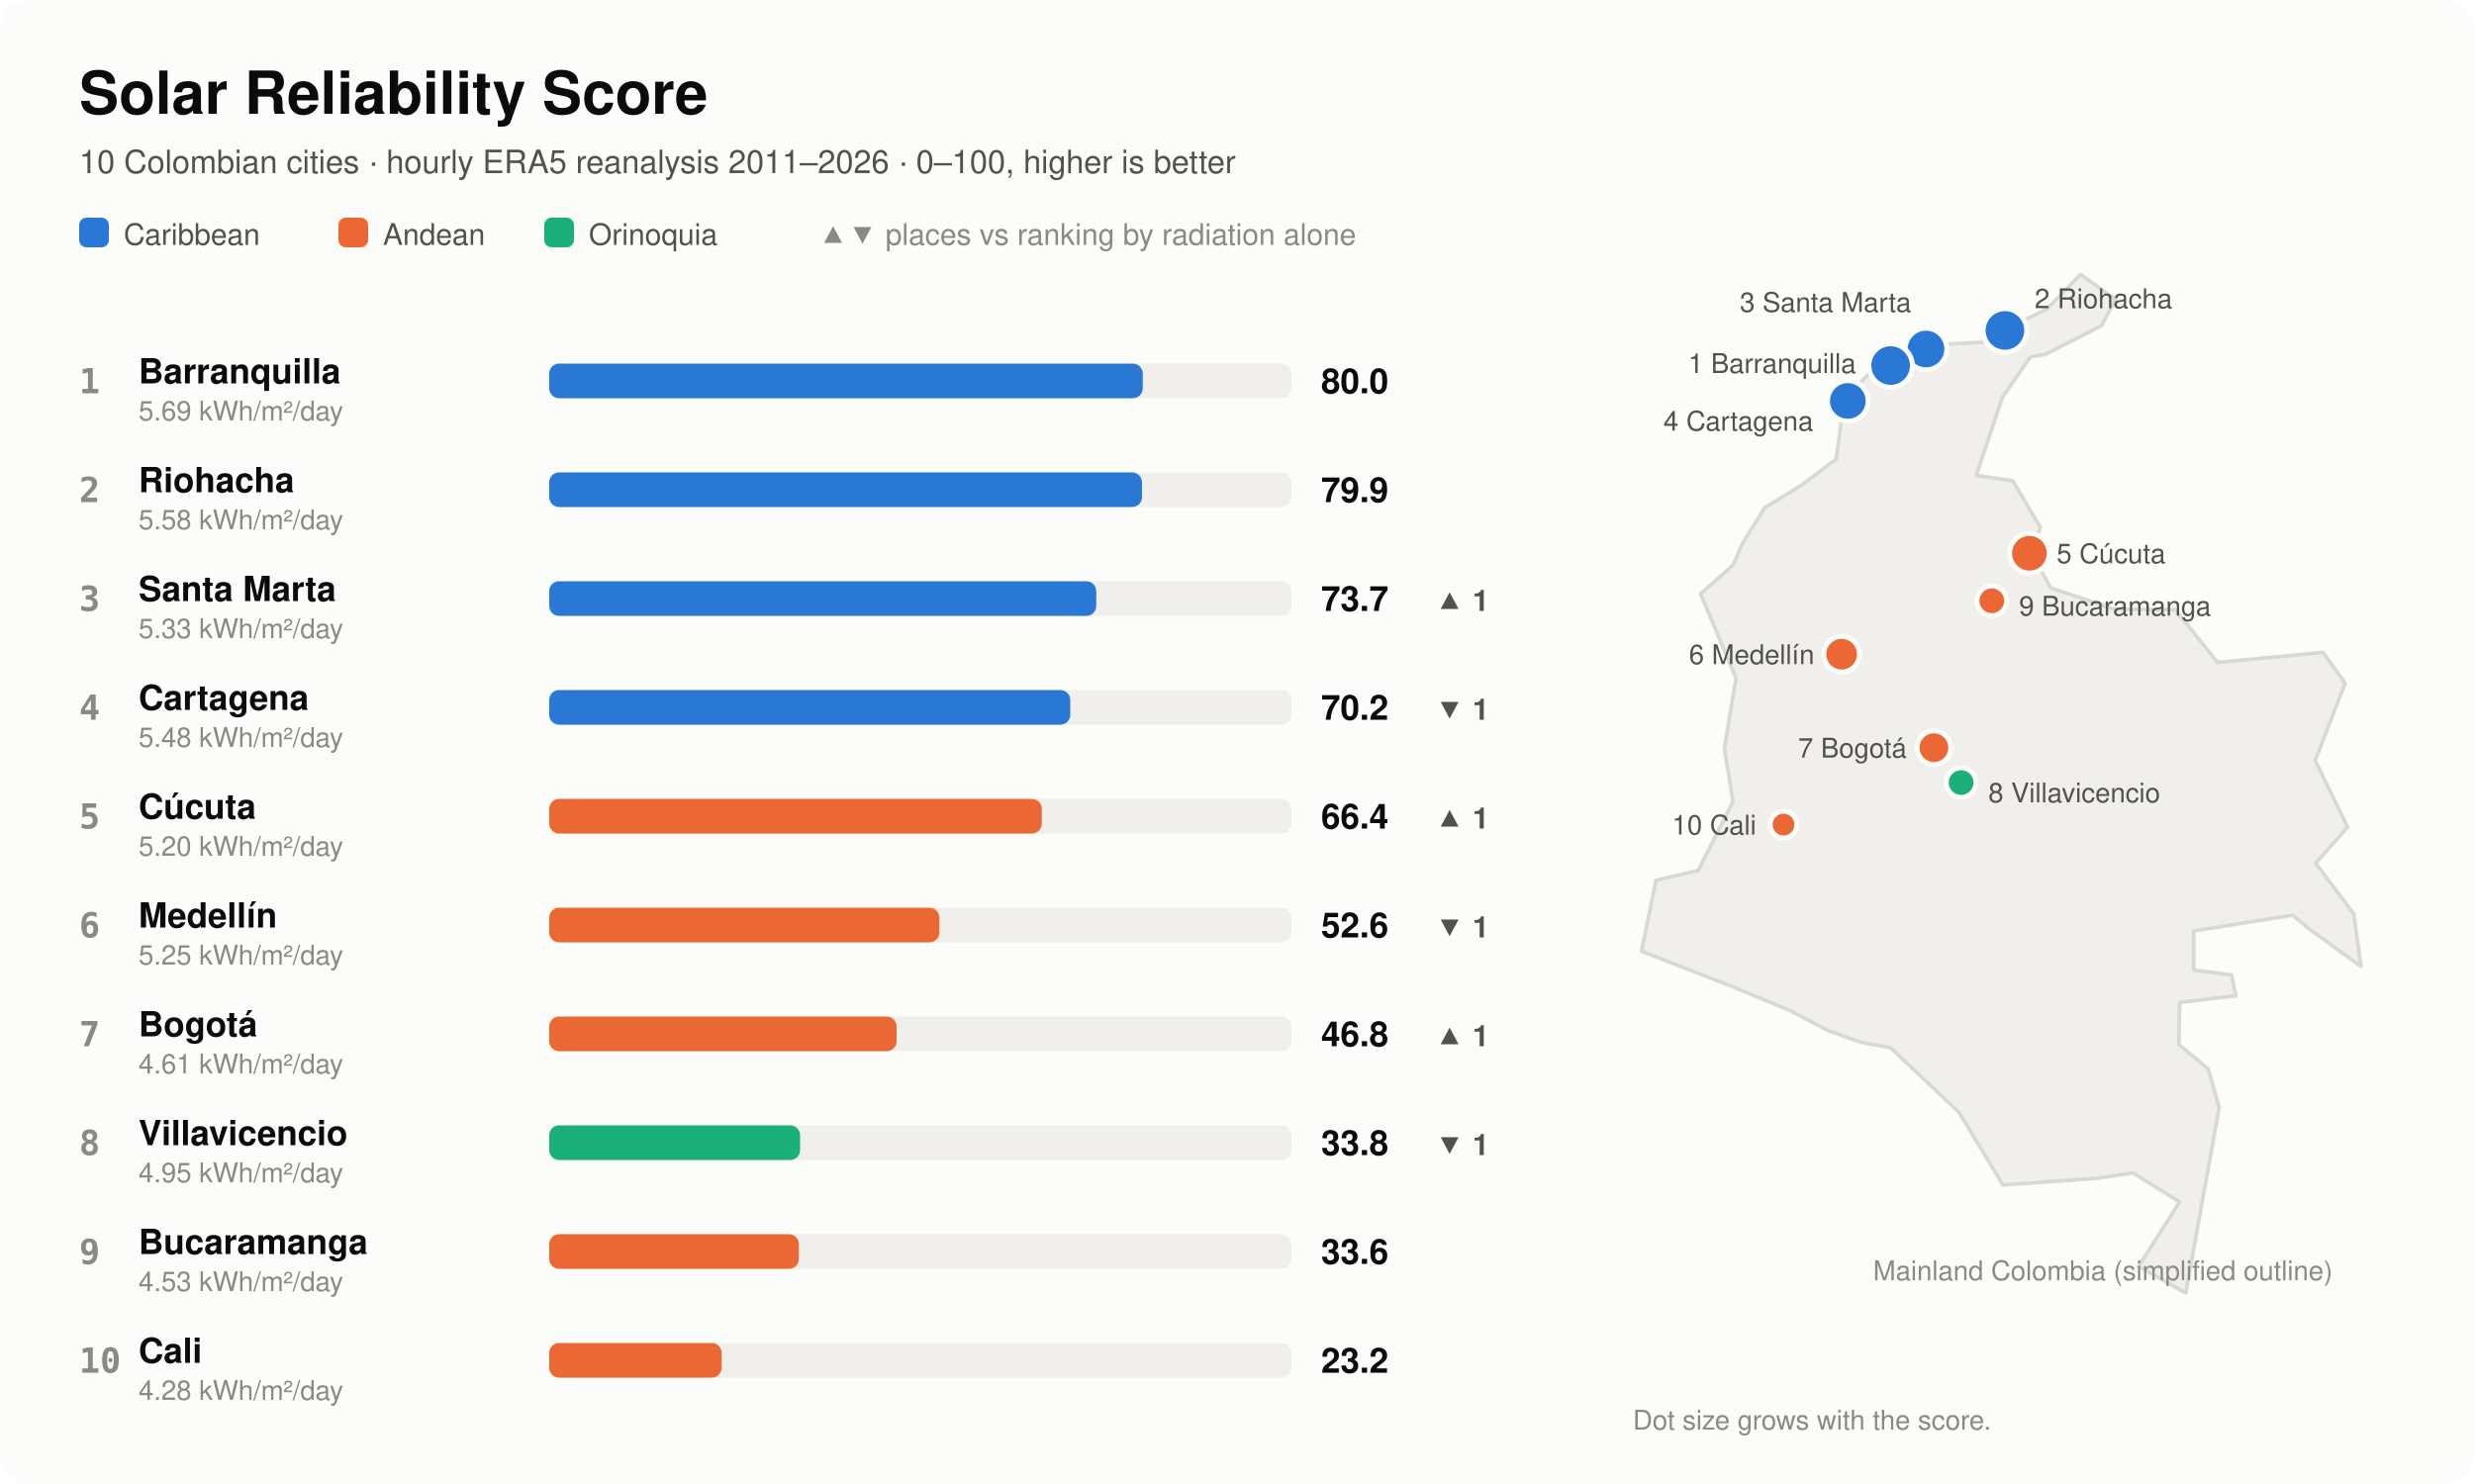
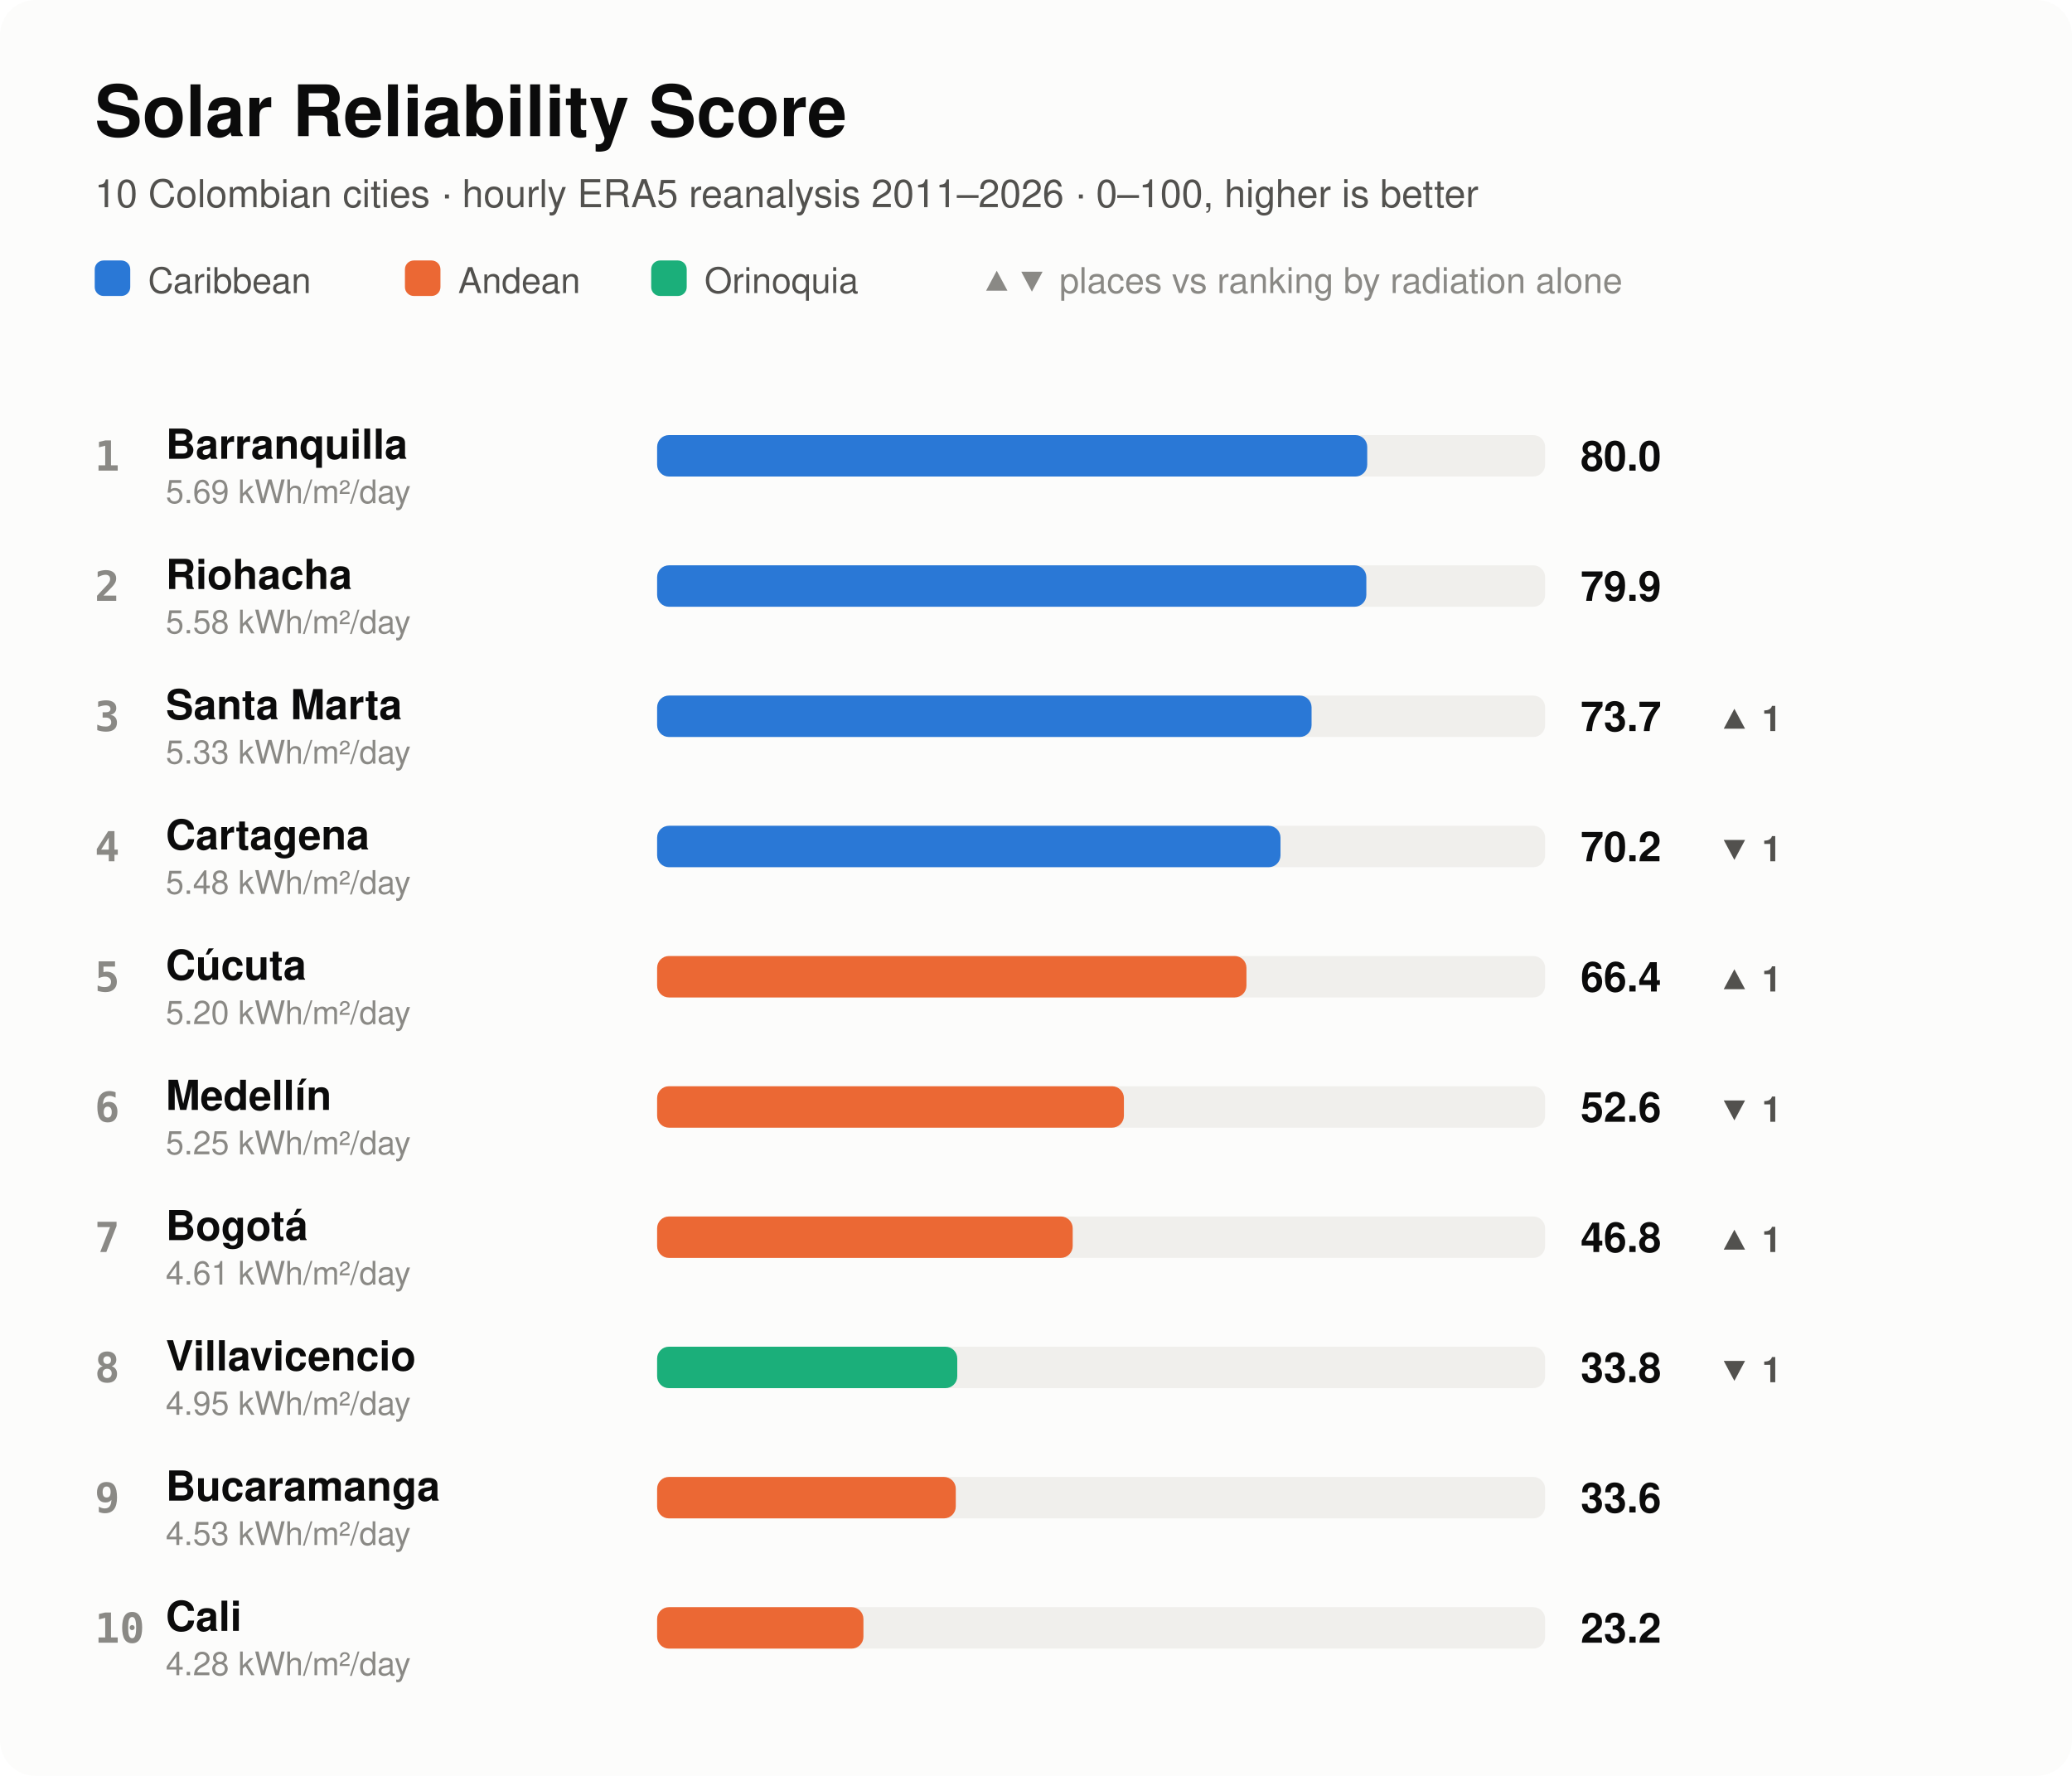
- <svg xmlns="http://www.w3.org/2000/svg" width="1000" height="600" viewBox="0 0 1000 600" role="img" aria-label="Solar Reliability Score ranking of 10 Colombian cities">
-   <rect width="1000" height="600" rx="12" fill="#fcfcfb" />
+ <svg xmlns="http://www.w3.org/2000/svg" width="700" height="600" viewBox="0 0 700 600" role="img" aria-label="Solar Reliability Score ranking of 10 Colombian cities">
+   <rect width="700" height="600" rx="12" fill="#fcfcfb" />
  <text x="32.0" y="46.0" font-family="-apple-system, BlinkMacSystemFont, 'Segoe UI', Helvetica, Arial, sans-serif" font-size="24" font-weight="700" fill="#0b0b0b" text-anchor="start">Solar Reliability Score</text>
  <text x="32.0" y="70.0" font-family="-apple-system, BlinkMacSystemFont, 'Segoe UI', Helvetica, Arial, sans-serif" font-size="13" font-weight="400" fill="#52514e" text-anchor="start">10 Colombian cities · hourly ERA5 reanalysis 2011–2026 · 0–100, higher is better</text>
  <rect x="32" y="88" width="12" height="12" rx="3" fill="#2a78d6" />
  <text x="50.0" y="99.0" font-family="-apple-system, BlinkMacSystemFont, 'Segoe UI', Helvetica, Arial, sans-serif" font-size="12" font-weight="400" fill="#52514e" text-anchor="start">Caribbean</text>
  <rect x="136.8" y="88" width="12" height="12" rx="3" fill="#eb6834" />
  <text x="154.8" y="99.0" font-family="-apple-system, BlinkMacSystemFont, 'Segoe UI', Helvetica, Arial, sans-serif" font-size="12" font-weight="400" fill="#52514e" text-anchor="start">Andean</text>
  <rect x="220.0" y="88" width="12" height="12" rx="3" fill="#1baf7a" />
  <text x="238.0" y="99.0" font-family="-apple-system, BlinkMacSystemFont, 'Segoe UI', Helvetica, Arial, sans-serif" font-size="12" font-weight="400" fill="#52514e" text-anchor="start">Orinoquia</text>
  <text x="330.8" y="99.0" font-family="-apple-system, BlinkMacSystemFont, 'Segoe UI', Helvetica, Arial, sans-serif" font-size="12" font-weight="400" fill="#8a8985" text-anchor="start">▲▼ places vs ranking by radiation alone</text>
  <text x="32.0" y="159.0" font-family="ui-monospace, SFMono-Regular, Menlo, Consolas, monospace" font-size="14" font-weight="600" fill="#8a8985" text-anchor="start">1</text>
  <text x="56.0" y="155.0" font-family="-apple-system, BlinkMacSystemFont, 'Segoe UI', Helvetica, Arial, sans-serif" font-size="14" font-weight="600" fill="#0b0b0b" text-anchor="start">Barranquilla</text>
  <text x="56.0" y="170.0" font-family="-apple-system, BlinkMacSystemFont, 'Segoe UI', Helvetica, Arial, sans-serif" font-size="11" font-weight="400" fill="#8a8985" text-anchor="start">5.69 kWh/m²/day</text>
  <rect x="222" y="147.0" width="300" height="14" rx="4" fill="#f0efec" />
  <rect x="222" y="147.0" width="239.9" height="14" rx="4" fill="#2a78d6" />
  <text x="534.0" y="159.0" font-family="-apple-system, BlinkMacSystemFont, 'Segoe UI', Helvetica, Arial, sans-serif" font-size="14" font-weight="600" fill="#0b0b0b" text-anchor="start">80.0</text>
  <text x="32.0" y="203.0" font-family="ui-monospace, SFMono-Regular, Menlo, Consolas, monospace" font-size="14" font-weight="600" fill="#8a8985" text-anchor="start">2</text>
  <text x="56.0" y="199.0" font-family="-apple-system, BlinkMacSystemFont, 'Segoe UI', Helvetica, Arial, sans-serif" font-size="14" font-weight="600" fill="#0b0b0b" text-anchor="start">Riohacha</text>
  <text x="56.0" y="214.0" font-family="-apple-system, BlinkMacSystemFont, 'Segoe UI', Helvetica, Arial, sans-serif" font-size="11" font-weight="400" fill="#8a8985" text-anchor="start">5.58 kWh/m²/day</text>
  <rect x="222" y="191.0" width="300" height="14" rx="4" fill="#f0efec" />
  <rect x="222" y="191.0" width="239.6" height="14" rx="4" fill="#2a78d6" />
  <text x="534.0" y="203.0" font-family="-apple-system, BlinkMacSystemFont, 'Segoe UI', Helvetica, Arial, sans-serif" font-size="14" font-weight="600" fill="#0b0b0b" text-anchor="start">79.9</text>
  <text x="32.0" y="247.0" font-family="ui-monospace, SFMono-Regular, Menlo, Consolas, monospace" font-size="14" font-weight="600" fill="#8a8985" text-anchor="start">3</text>
  <text x="56.0" y="243.0" font-family="-apple-system, BlinkMacSystemFont, 'Segoe UI', Helvetica, Arial, sans-serif" font-size="14" font-weight="600" fill="#0b0b0b" text-anchor="start">Santa Marta</text>
  <text x="56.0" y="258.0" font-family="-apple-system, BlinkMacSystemFont, 'Segoe UI', Helvetica, Arial, sans-serif" font-size="11" font-weight="400" fill="#8a8985" text-anchor="start">5.33 kWh/m²/day</text>
  <rect x="222" y="235.0" width="300" height="14" rx="4" fill="#f0efec" />
  <rect x="222" y="235.0" width="221.1" height="14" rx="4" fill="#2a78d6" />
  <text x="534.0" y="247.0" font-family="-apple-system, BlinkMacSystemFont, 'Segoe UI', Helvetica, Arial, sans-serif" font-size="14" font-weight="600" fill="#0b0b0b" text-anchor="start">73.7</text>
  <text x="580.0" y="247.0" font-family="-apple-system, BlinkMacSystemFont, 'Segoe UI', Helvetica, Arial, sans-serif" font-size="12" font-weight="600" fill="#52514e" text-anchor="start">▲ 1</text>
  <text x="32.0" y="291.0" font-family="ui-monospace, SFMono-Regular, Menlo, Consolas, monospace" font-size="14" font-weight="600" fill="#8a8985" text-anchor="start">4</text>
  <text x="56.0" y="287.0" font-family="-apple-system, BlinkMacSystemFont, 'Segoe UI', Helvetica, Arial, sans-serif" font-size="14" font-weight="600" fill="#0b0b0b" text-anchor="start">Cartagena</text>
  <text x="56.0" y="302.0" font-family="-apple-system, BlinkMacSystemFont, 'Segoe UI', Helvetica, Arial, sans-serif" font-size="11" font-weight="400" fill="#8a8985" text-anchor="start">5.48 kWh/m²/day</text>
  <rect x="222" y="279.0" width="300" height="14" rx="4" fill="#f0efec" />
  <rect x="222" y="279.0" width="210.6" height="14" rx="4" fill="#2a78d6" />
  <text x="534.0" y="291.0" font-family="-apple-system, BlinkMacSystemFont, 'Segoe UI', Helvetica, Arial, sans-serif" font-size="14" font-weight="600" fill="#0b0b0b" text-anchor="start">70.2</text>
  <text x="580.0" y="291.0" font-family="-apple-system, BlinkMacSystemFont, 'Segoe UI', Helvetica, Arial, sans-serif" font-size="12" font-weight="600" fill="#52514e" text-anchor="start">▼ 1</text>
  <text x="32.0" y="335.0" font-family="ui-monospace, SFMono-Regular, Menlo, Consolas, monospace" font-size="14" font-weight="600" fill="#8a8985" text-anchor="start">5</text>
  <text x="56.0" y="331.0" font-family="-apple-system, BlinkMacSystemFont, 'Segoe UI', Helvetica, Arial, sans-serif" font-size="14" font-weight="600" fill="#0b0b0b" text-anchor="start">Cúcuta</text>
  <text x="56.0" y="346.0" font-family="-apple-system, BlinkMacSystemFont, 'Segoe UI', Helvetica, Arial, sans-serif" font-size="11" font-weight="400" fill="#8a8985" text-anchor="start">5.20 kWh/m²/day</text>
  <rect x="222" y="323.0" width="300" height="14" rx="4" fill="#f0efec" />
  <rect x="222" y="323.0" width="199.1" height="14" rx="4" fill="#eb6834" />
  <text x="534.0" y="335.0" font-family="-apple-system, BlinkMacSystemFont, 'Segoe UI', Helvetica, Arial, sans-serif" font-size="14" font-weight="600" fill="#0b0b0b" text-anchor="start">66.4</text>
  <text x="580.0" y="335.0" font-family="-apple-system, BlinkMacSystemFont, 'Segoe UI', Helvetica, Arial, sans-serif" font-size="12" font-weight="600" fill="#52514e" text-anchor="start">▲ 1</text>
  <text x="32.0" y="379.0" font-family="ui-monospace, SFMono-Regular, Menlo, Consolas, monospace" font-size="14" font-weight="600" fill="#8a8985" text-anchor="start">6</text>
  <text x="56.0" y="375.0" font-family="-apple-system, BlinkMacSystemFont, 'Segoe UI', Helvetica, Arial, sans-serif" font-size="14" font-weight="600" fill="#0b0b0b" text-anchor="start">Medellín</text>
  <text x="56.0" y="390.0" font-family="-apple-system, BlinkMacSystemFont, 'Segoe UI', Helvetica, Arial, sans-serif" font-size="11" font-weight="400" fill="#8a8985" text-anchor="start">5.25 kWh/m²/day</text>
  <rect x="222" y="367.0" width="300" height="14" rx="4" fill="#f0efec" />
  <rect x="222" y="367.0" width="157.7" height="14" rx="4" fill="#eb6834" />
  <text x="534.0" y="379.0" font-family="-apple-system, BlinkMacSystemFont, 'Segoe UI', Helvetica, Arial, sans-serif" font-size="14" font-weight="600" fill="#0b0b0b" text-anchor="start">52.6</text>
  <text x="580.0" y="379.0" font-family="-apple-system, BlinkMacSystemFont, 'Segoe UI', Helvetica, Arial, sans-serif" font-size="12" font-weight="600" fill="#52514e" text-anchor="start">▼ 1</text>
  <text x="32.0" y="423.0" font-family="ui-monospace, SFMono-Regular, Menlo, Consolas, monospace" font-size="14" font-weight="600" fill="#8a8985" text-anchor="start">7</text>
  <text x="56.0" y="419.0" font-family="-apple-system, BlinkMacSystemFont, 'Segoe UI', Helvetica, Arial, sans-serif" font-size="14" font-weight="600" fill="#0b0b0b" text-anchor="start">Bogotá</text>
  <text x="56.0" y="434.0" font-family="-apple-system, BlinkMacSystemFont, 'Segoe UI', Helvetica, Arial, sans-serif" font-size="11" font-weight="400" fill="#8a8985" text-anchor="start">4.61 kWh/m²/day</text>
  <rect x="222" y="411.0" width="300" height="14" rx="4" fill="#f0efec" />
  <rect x="222" y="411.0" width="140.4" height="14" rx="4" fill="#eb6834" />
  <text x="534.0" y="423.0" font-family="-apple-system, BlinkMacSystemFont, 'Segoe UI', Helvetica, Arial, sans-serif" font-size="14" font-weight="600" fill="#0b0b0b" text-anchor="start">46.8</text>
  <text x="580.0" y="423.0" font-family="-apple-system, BlinkMacSystemFont, 'Segoe UI', Helvetica, Arial, sans-serif" font-size="12" font-weight="600" fill="#52514e" text-anchor="start">▲ 1</text>
  <text x="32.0" y="467.0" font-family="ui-monospace, SFMono-Regular, Menlo, Consolas, monospace" font-size="14" font-weight="600" fill="#8a8985" text-anchor="start">8</text>
  <text x="56.0" y="463.0" font-family="-apple-system, BlinkMacSystemFont, 'Segoe UI', Helvetica, Arial, sans-serif" font-size="14" font-weight="600" fill="#0b0b0b" text-anchor="start">Villavicencio</text>
  <text x="56.0" y="478.0" font-family="-apple-system, BlinkMacSystemFont, 'Segoe UI', Helvetica, Arial, sans-serif" font-size="11" font-weight="400" fill="#8a8985" text-anchor="start">4.95 kWh/m²/day</text>
  <rect x="222" y="455.0" width="300" height="14" rx="4" fill="#f0efec" />
  <rect x="222" y="455.0" width="101.4" height="14" rx="4" fill="#1baf7a" />
  <text x="534.0" y="467.0" font-family="-apple-system, BlinkMacSystemFont, 'Segoe UI', Helvetica, Arial, sans-serif" font-size="14" font-weight="600" fill="#0b0b0b" text-anchor="start">33.8</text>
  <text x="580.0" y="467.0" font-family="-apple-system, BlinkMacSystemFont, 'Segoe UI', Helvetica, Arial, sans-serif" font-size="12" font-weight="600" fill="#52514e" text-anchor="start">▼ 1</text>
  <text x="32.0" y="511.0" font-family="ui-monospace, SFMono-Regular, Menlo, Consolas, monospace" font-size="14" font-weight="600" fill="#8a8985" text-anchor="start">9</text>
  <text x="56.0" y="507.0" font-family="-apple-system, BlinkMacSystemFont, 'Segoe UI', Helvetica, Arial, sans-serif" font-size="14" font-weight="600" fill="#0b0b0b" text-anchor="start">Bucaramanga</text>
  <text x="56.0" y="522.0" font-family="-apple-system, BlinkMacSystemFont, 'Segoe UI', Helvetica, Arial, sans-serif" font-size="11" font-weight="400" fill="#8a8985" text-anchor="start">4.53 kWh/m²/day</text>
  <rect x="222" y="499.0" width="300" height="14" rx="4" fill="#f0efec" />
  <rect x="222" y="499.0" width="100.9" height="14" rx="4" fill="#eb6834" />
  <text x="534.0" y="511.0" font-family="-apple-system, BlinkMacSystemFont, 'Segoe UI', Helvetica, Arial, sans-serif" font-size="14" font-weight="600" fill="#0b0b0b" text-anchor="start">33.6</text>
  <text x="32.0" y="555.0" font-family="ui-monospace, SFMono-Regular, Menlo, Consolas, monospace" font-size="14" font-weight="600" fill="#8a8985" text-anchor="start">10</text>
  <text x="56.0" y="551.0" font-family="-apple-system, BlinkMacSystemFont, 'Segoe UI', Helvetica, Arial, sans-serif" font-size="14" font-weight="600" fill="#0b0b0b" text-anchor="start">Cali</text>
  <text x="56.0" y="566.0" font-family="-apple-system, BlinkMacSystemFont, 'Segoe UI', Helvetica, Arial, sans-serif" font-size="11" font-weight="400" fill="#8a8985" text-anchor="start">4.28 kWh/m²/day</text>
  <rect x="222" y="543.0" width="300" height="14" rx="4" fill="#f0efec" />
  <rect x="222" y="543.0" width="69.7" height="14" rx="4" fill="#eb6834" />
  <text x="534.0" y="555.0" font-family="-apple-system, BlinkMacSystemFont, 'Segoe UI', Helvetica, Arial, sans-serif" font-size="14" font-weight="600" fill="#0b0b0b" text-anchor="start">23.2</text>
-   <polygon points="841.0,111.0 855.1,121.1 849.4,131.7 826.7,143.3 820.7,144.3 809.4,160.6 798.8,192.2 813.6,194.4 824.7,213.2 821.2,223.6 828.9,237.7 854.6,246.3 879.3,246.5 896.3,267.8 939.0,263.8 947.9,276.2 935.8,307.5 948.9,334.4 936.0,349.0 951.4,369.5 954.3,390.7 933.1,375.4 926.7,370.0 886.7,376.4 886.7,392.2 902.0,394.2 903.7,402.6 881.0,405.3 880.7,422.3 892.6,432.2 897.0,447.8 883.5,522.8 864.4,512.0 881.0,486.0 862.2,474.2 847.4,476.4 809.6,479.1 791.9,449.8 764.2,423.6 752.1,421.4 739.0,416.7 724.0,408.8 699.0,398.4 663.5,384.6 669.4,355.9 686.4,352.0 700.5,324.1 697.0,302.6 701.7,274.2 687.4,240.1 700.5,228.5 704.4,219.6 713.3,205.3 728.1,196.2 742.2,185.6 745.4,161.9 757.8,148.5 778.0,139.6 801.2,138.4 813.1,131.7 827.2,125.1" fill="#f0efec" stroke="#d9d8d3" stroke-width="1.5" stroke-linejoin="round" />
-   <text x="850.0" y="517.6" font-family="-apple-system, BlinkMacSystemFont, 'Segoe UI', Helvetica, Arial, sans-serif" font-size="11" font-weight="400" fill="#8a8985" text-anchor="middle">Mainland Colombia (simplified outline)</text>
-   <circle cx="720.9" cy="333.4" r="5.4" fill="#eb6834" stroke="#fcfcfb" stroke-width="2" />
-   <text x="709.9" y="337.4" font-family="-apple-system, BlinkMacSystemFont, 'Segoe UI', Helvetica, Arial, sans-serif" font-size="11" font-weight="500" fill="#52514e" text-anchor="end">10 Cali</text>
-   <circle cx="805.1" cy="242.9" r="6.0" fill="#eb6834" stroke="#fcfcfb" stroke-width="2" />
-   <text x="816.1" y="248.9" font-family="-apple-system, BlinkMacSystemFont, 'Segoe UI', Helvetica, Arial, sans-serif" font-size="11" font-weight="500" fill="#52514e" text-anchor="start">9 Bucaramanga</text>
-   <circle cx="792.7" cy="316.4" r="6.0" fill="#1baf7a" stroke="#fcfcfb" stroke-width="2" />
-   <text x="803.7" y="324.4" font-family="-apple-system, BlinkMacSystemFont, 'Segoe UI', Helvetica, Arial, sans-serif" font-size="11" font-weight="500" fill="#52514e" text-anchor="start">8 Villavicencio</text>
-   <circle cx="781.7" cy="302.3" r="6.8" fill="#eb6834" stroke="#fcfcfb" stroke-width="2" />
-   <text x="770.7" y="306.3" font-family="-apple-system, BlinkMacSystemFont, 'Segoe UI', Helvetica, Arial, sans-serif" font-size="11" font-weight="500" fill="#52514e" text-anchor="end">7 Bogotá</text>
-   <circle cx="744.4" cy="264.5" r="7.2" fill="#eb6834" stroke="#fcfcfb" stroke-width="2" />
-   <text x="733.4" y="268.5" font-family="-apple-system, BlinkMacSystemFont, 'Segoe UI', Helvetica, Arial, sans-serif" font-size="11" font-weight="500" fill="#52514e" text-anchor="end">6 Medellín</text>
-   <circle cx="820.3" cy="223.7" r="8.0" fill="#eb6834" stroke="#fcfcfb" stroke-width="2" />
-   <text x="831.3" y="227.7" font-family="-apple-system, BlinkMacSystemFont, 'Segoe UI', Helvetica, Arial, sans-serif" font-size="11" font-weight="500" fill="#52514e" text-anchor="start">5 Cúcuta</text>
-   <circle cx="746.9" cy="162.1" r="8.2" fill="#2a78d6" stroke="#fcfcfb" stroke-width="2" />
-   <text x="732.9" y="174.1" font-family="-apple-system, BlinkMacSystemFont, 'Segoe UI', Helvetica, Arial, sans-serif" font-size="11" font-weight="500" fill="#52514e" text-anchor="end">4 Cartagena</text>
-   <circle cx="778.5" cy="141.1" r="8.4" fill="#2a78d6" stroke="#fcfcfb" stroke-width="2" />
-   <text x="772.5" y="126.1" font-family="-apple-system, BlinkMacSystemFont, 'Segoe UI', Helvetica, Arial, sans-serif" font-size="11" font-weight="500" fill="#52514e" text-anchor="end">3 Santa Marta</text>
-   <circle cx="810.4" cy="133.6" r="8.8" fill="#2a78d6" stroke="#fcfcfb" stroke-width="2" />
-   <text x="822.4" y="124.6" font-family="-apple-system, BlinkMacSystemFont, 'Segoe UI', Helvetica, Arial, sans-serif" font-size="11" font-weight="500" fill="#52514e" text-anchor="start">2 Riohacha</text>
-   <circle cx="764.2" cy="147.8" r="8.8" fill="#2a78d6" stroke="#fcfcfb" stroke-width="2" />
-   <text x="750.2" y="150.8" font-family="-apple-system, BlinkMacSystemFont, 'Segoe UI', Helvetica, Arial, sans-serif" font-size="11" font-weight="500" fill="#52514e" text-anchor="end">1 Barranquilla</text>
-   <text x="660.0" y="578.0" font-family="-apple-system, BlinkMacSystemFont, 'Segoe UI', Helvetica, Arial, sans-serif" font-size="11" font-weight="400" fill="#8a8985" text-anchor="start">Dot size grows with the score.</text>
</svg>
